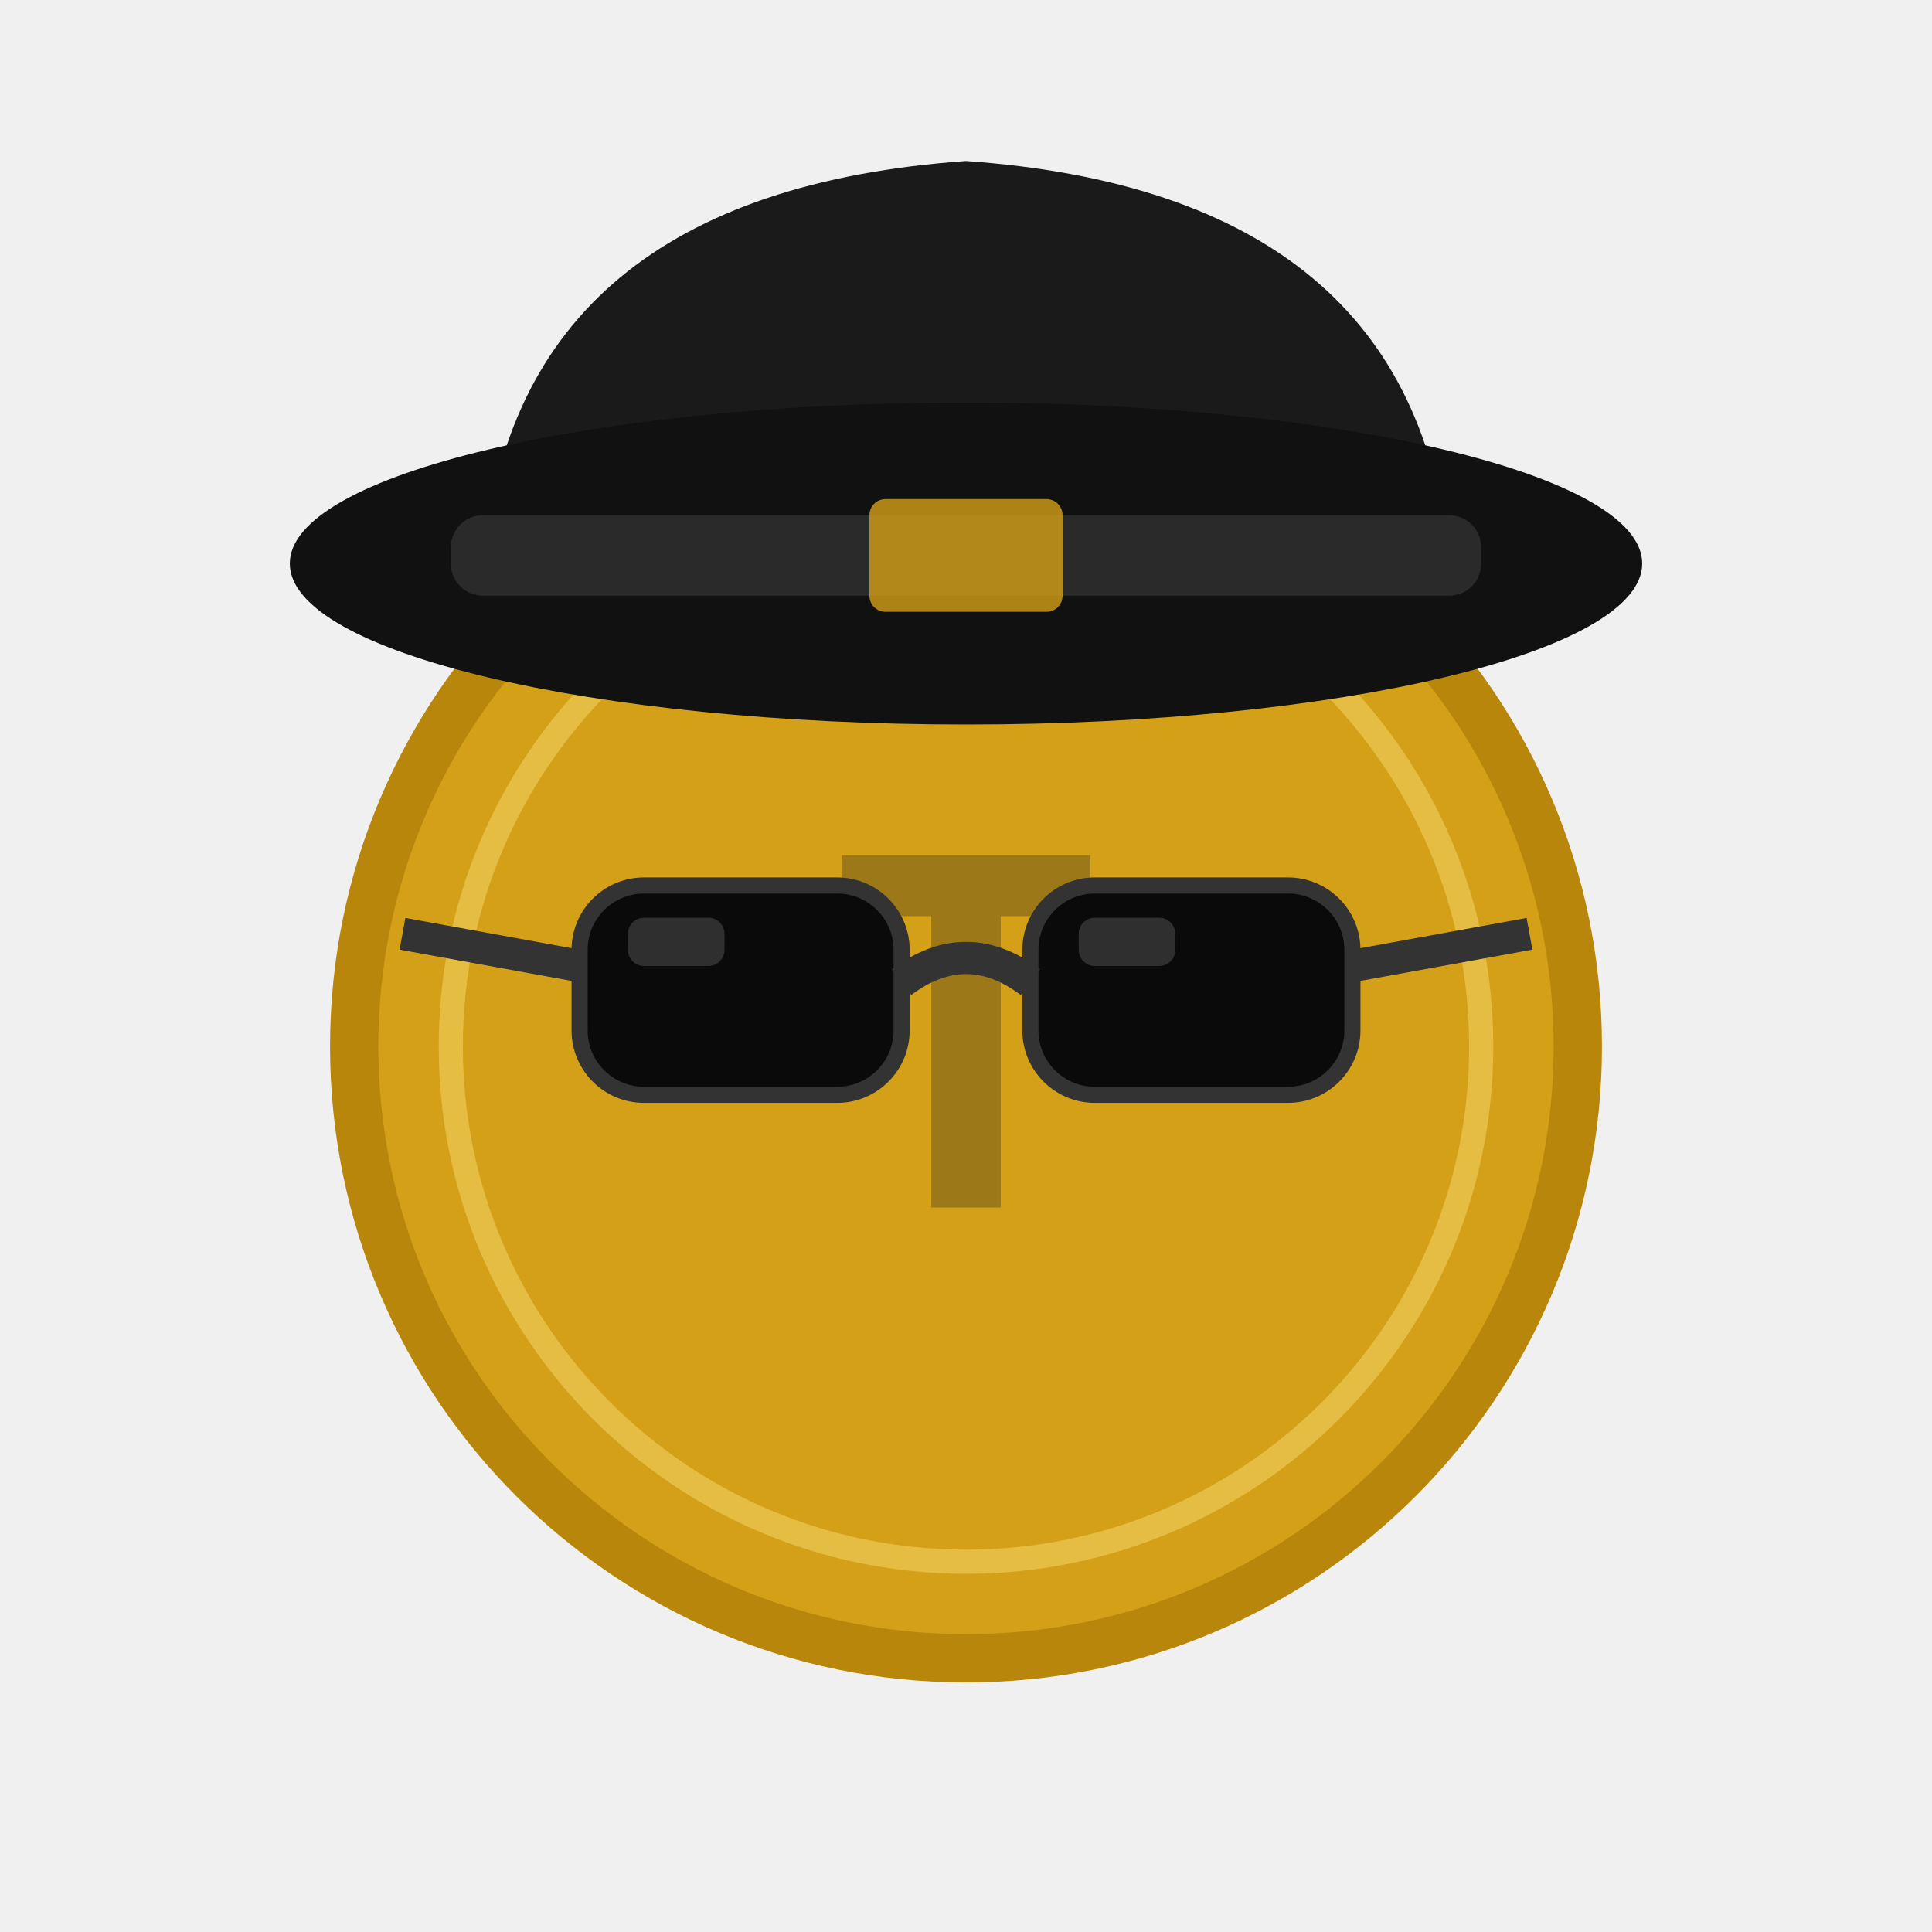
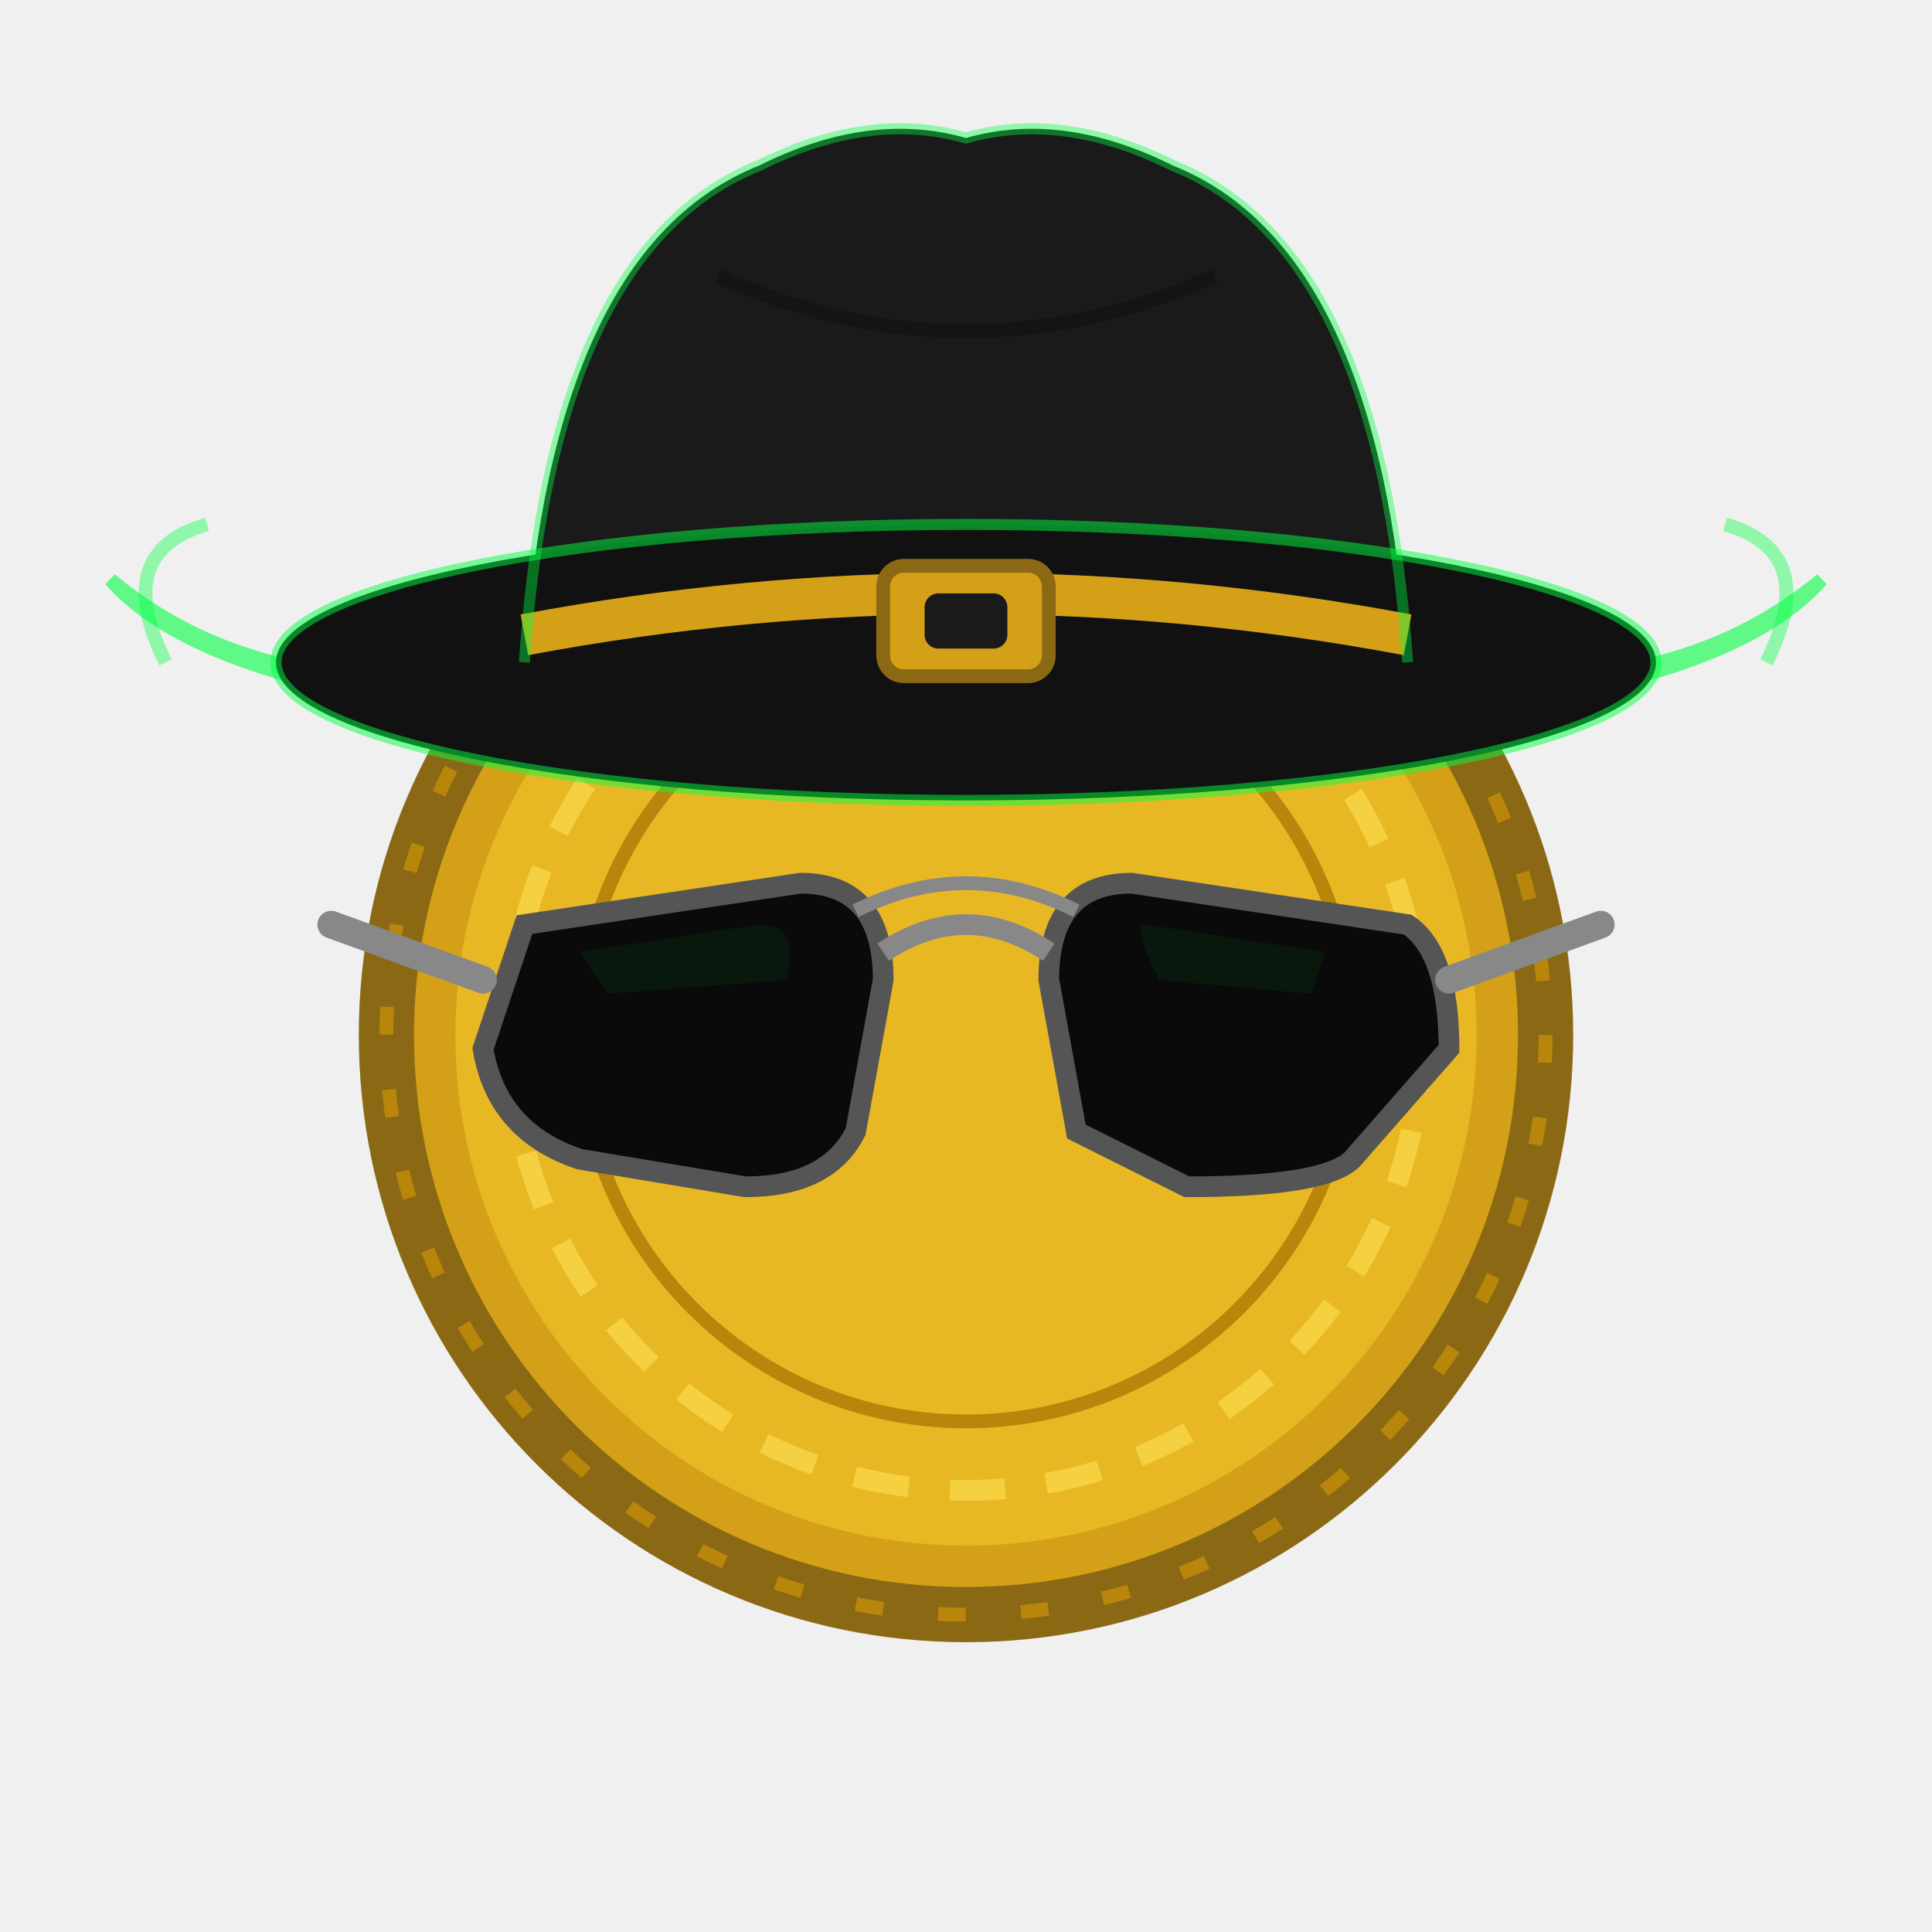
- <svg xmlns="http://www.w3.org/2000/svg" viewBox="0 0 120 120" fill="none">
-   <circle cx="60" cy="65" r="38" fill="#D4A017" stroke="#B8860B" stroke-width="3" />
-   <circle cx="60" cy="65" r="32" fill="none" stroke="#F0D060" stroke-width="1.5" opacity="0.6" />
-   <text x="60" y="75" text-anchor="middle" font-family="monospace" font-weight="bold" font-size="30" fill="#1a1a1a" opacity="0.3">T</text>
-   <ellipse cx="60" cy="35" rx="35" ry="8" fill="#111111" />
-   <path d="M30 35 Q32 12 60 10 Q88 12 90 35" fill="#1a1a1a" />
-   <ellipse cx="60" cy="35" rx="42" ry="10" fill="#111111" />
-   <rect x="28" y="32" width="64" height="5" rx="2" fill="#2a2a2a" />
-   <rect x="54" y="31" width="12" height="7" rx="1" fill="#D4A017" opacity="0.8" />
-   <rect x="36" y="55" width="20" height="13" rx="4" fill="#0a0a0a" stroke="#333" stroke-width="1" />
-   <rect x="64" y="55" width="20" height="13" rx="4" fill="#0a0a0a" stroke="#333" stroke-width="1" />
-   <path d="M56 61 Q60 58 64 61" stroke="#333" stroke-width="2" fill="none" />
-   <rect x="39" y="57" width="6" height="3" rx="1" fill="white" opacity="0.15" />
-   <rect x="67" y="57" width="6" height="3" rx="1" fill="white" opacity="0.15" />
-   <line x1="36" y1="60" x2="25" y2="58" stroke="#333" stroke-width="2" />
-   <line x1="84" y1="60" x2="95" y2="58" stroke="#333" stroke-width="2" />
+ <svg xmlns="http://www.w3.org/2000/svg" viewBox="0 0 140 140" fill="none">
+   <circle cx="70" cy="75" r="42" fill="#D4A017" stroke="#8B6914" stroke-width="4" />
+   <circle cx="70" cy="75" r="38" fill="#E8B824" stroke="#D4A017" stroke-width="2" />
+   <circle cx="70" cy="75" r="33" fill="none" stroke="#F5D040" stroke-width="1.5" stroke-dasharray="4 3" />
+   <circle cx="70" cy="75" r="28" fill="none" stroke="#B8860B" stroke-width="1" />
+   <circle cx="70" cy="75" r="42" fill="none" stroke="#B8860B" stroke-width="1" stroke-dasharray="2 4" />
+   <path d="M8 42 Q20 52 40 48 Q55 45 70 40 Q85 45 100 48 Q120 52 132 42 Q125 50 100 52 Q85 50 70 48 Q55 50 40 52 Q15 50 8 42Z" fill="#111111" stroke="#00ff41" stroke-width="1" opacity="0.6" />
+   <path d="M38 48 Q40 18 55 12 Q63 8 70 10 Q77 8 85 12 Q100 18 102 48" fill="#1a1a1a" />
+   <ellipse cx="70" cy="48" rx="50" ry="10" fill="#111111" />
+   <ellipse cx="70" cy="48" rx="50" ry="10" fill="none" stroke="#00ff41" stroke-width="0.8" opacity="0.5" />
+   <path d="M12 48 Q8 40 15 38" stroke="#00ff41" stroke-width="1" fill="none" opacity="0.4" />
+   <path d="M128 48 Q132 40 125 38" stroke="#00ff41" stroke-width="1" fill="none" opacity="0.4" />
+   <path d="M38 46 Q70 40 102 46" stroke="#D4A017" stroke-width="3" fill="none" />
+   <rect x="64" y="41" width="12" height="8" rx="1.5" fill="#D4A017" stroke="#8B6914" stroke-width="1" />
+   <rect x="67" y="43" width="6" height="4" rx="1" fill="#1a1a1a" />
+   <path d="M52 20 Q70 28 88 20" stroke="#0d0d0d" stroke-width="1" fill="none" opacity="0.5" />
+   <path d="M38 48 Q40 18 55 12 Q63 8 70 10 Q77 8 85 12 Q100 18 102 48" fill="none" stroke="#00ff41" stroke-width="0.8" opacity="0.4" />
+   <path d="M38 67 L58 64 Q64 64 64 71 L62 82 Q60 86 54 86 L42 84 Q36 82 35 76 Z" fill="#0a0a0a" stroke="#555" stroke-width="1.5" />
+   <path d="M76 71 Q76 64 82 64 L102 67 Q105 69 105 76 L98 84 Q96 86 86 86 L78 82 Z" fill="#0a0a0a" stroke="#555" stroke-width="1.5" />
+   <path d="M64 69 Q70 65 76 69" stroke="#888" stroke-width="1.5" fill="none" />
+   <path d="M62 66 Q70 62 78 66" stroke="#888" stroke-width="1" fill="none" />
+   <path d="M42 69 L55 67 Q58 67 57 71 L44 72 Z" fill="#00ff41" opacity="0.06" />
+   <path d="M83 67 L96 69 L95 72 L84 71 Q82 67 83 67 Z" fill="#00ff41" opacity="0.06" />
+   <line x1="35" y1="71" x2="24" y2="67" stroke="#888" stroke-width="2" stroke-linecap="round" />
+   <line x1="105" y1="71" x2="116" y2="67" stroke="#888" stroke-width="2" stroke-linecap="round" />
</svg>
